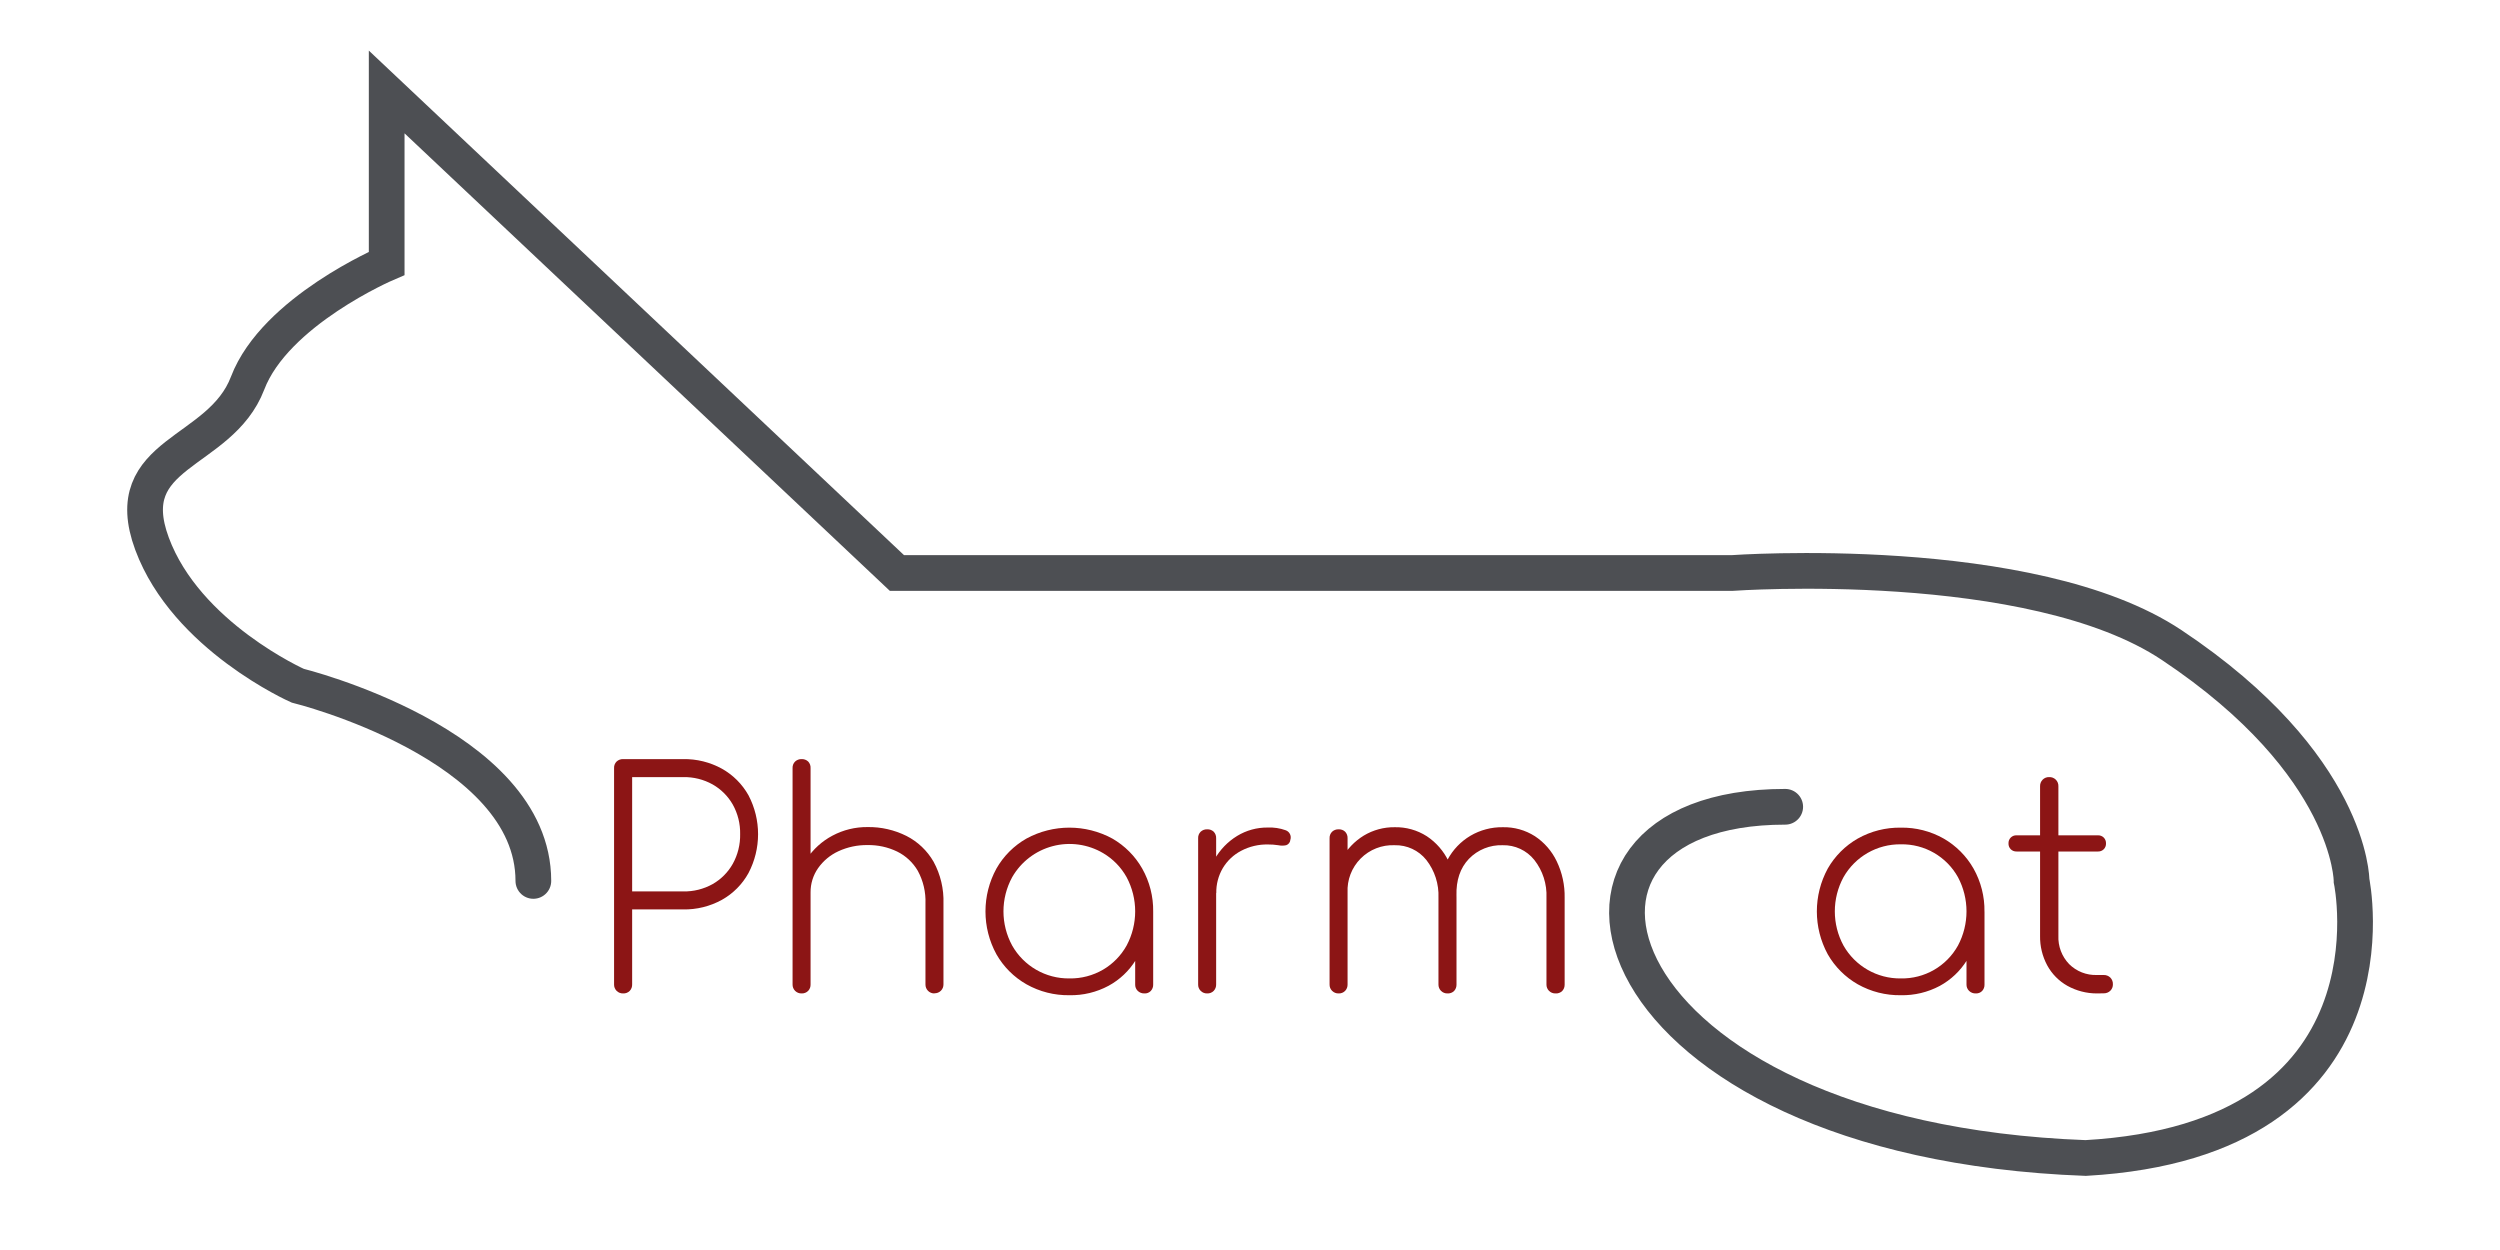
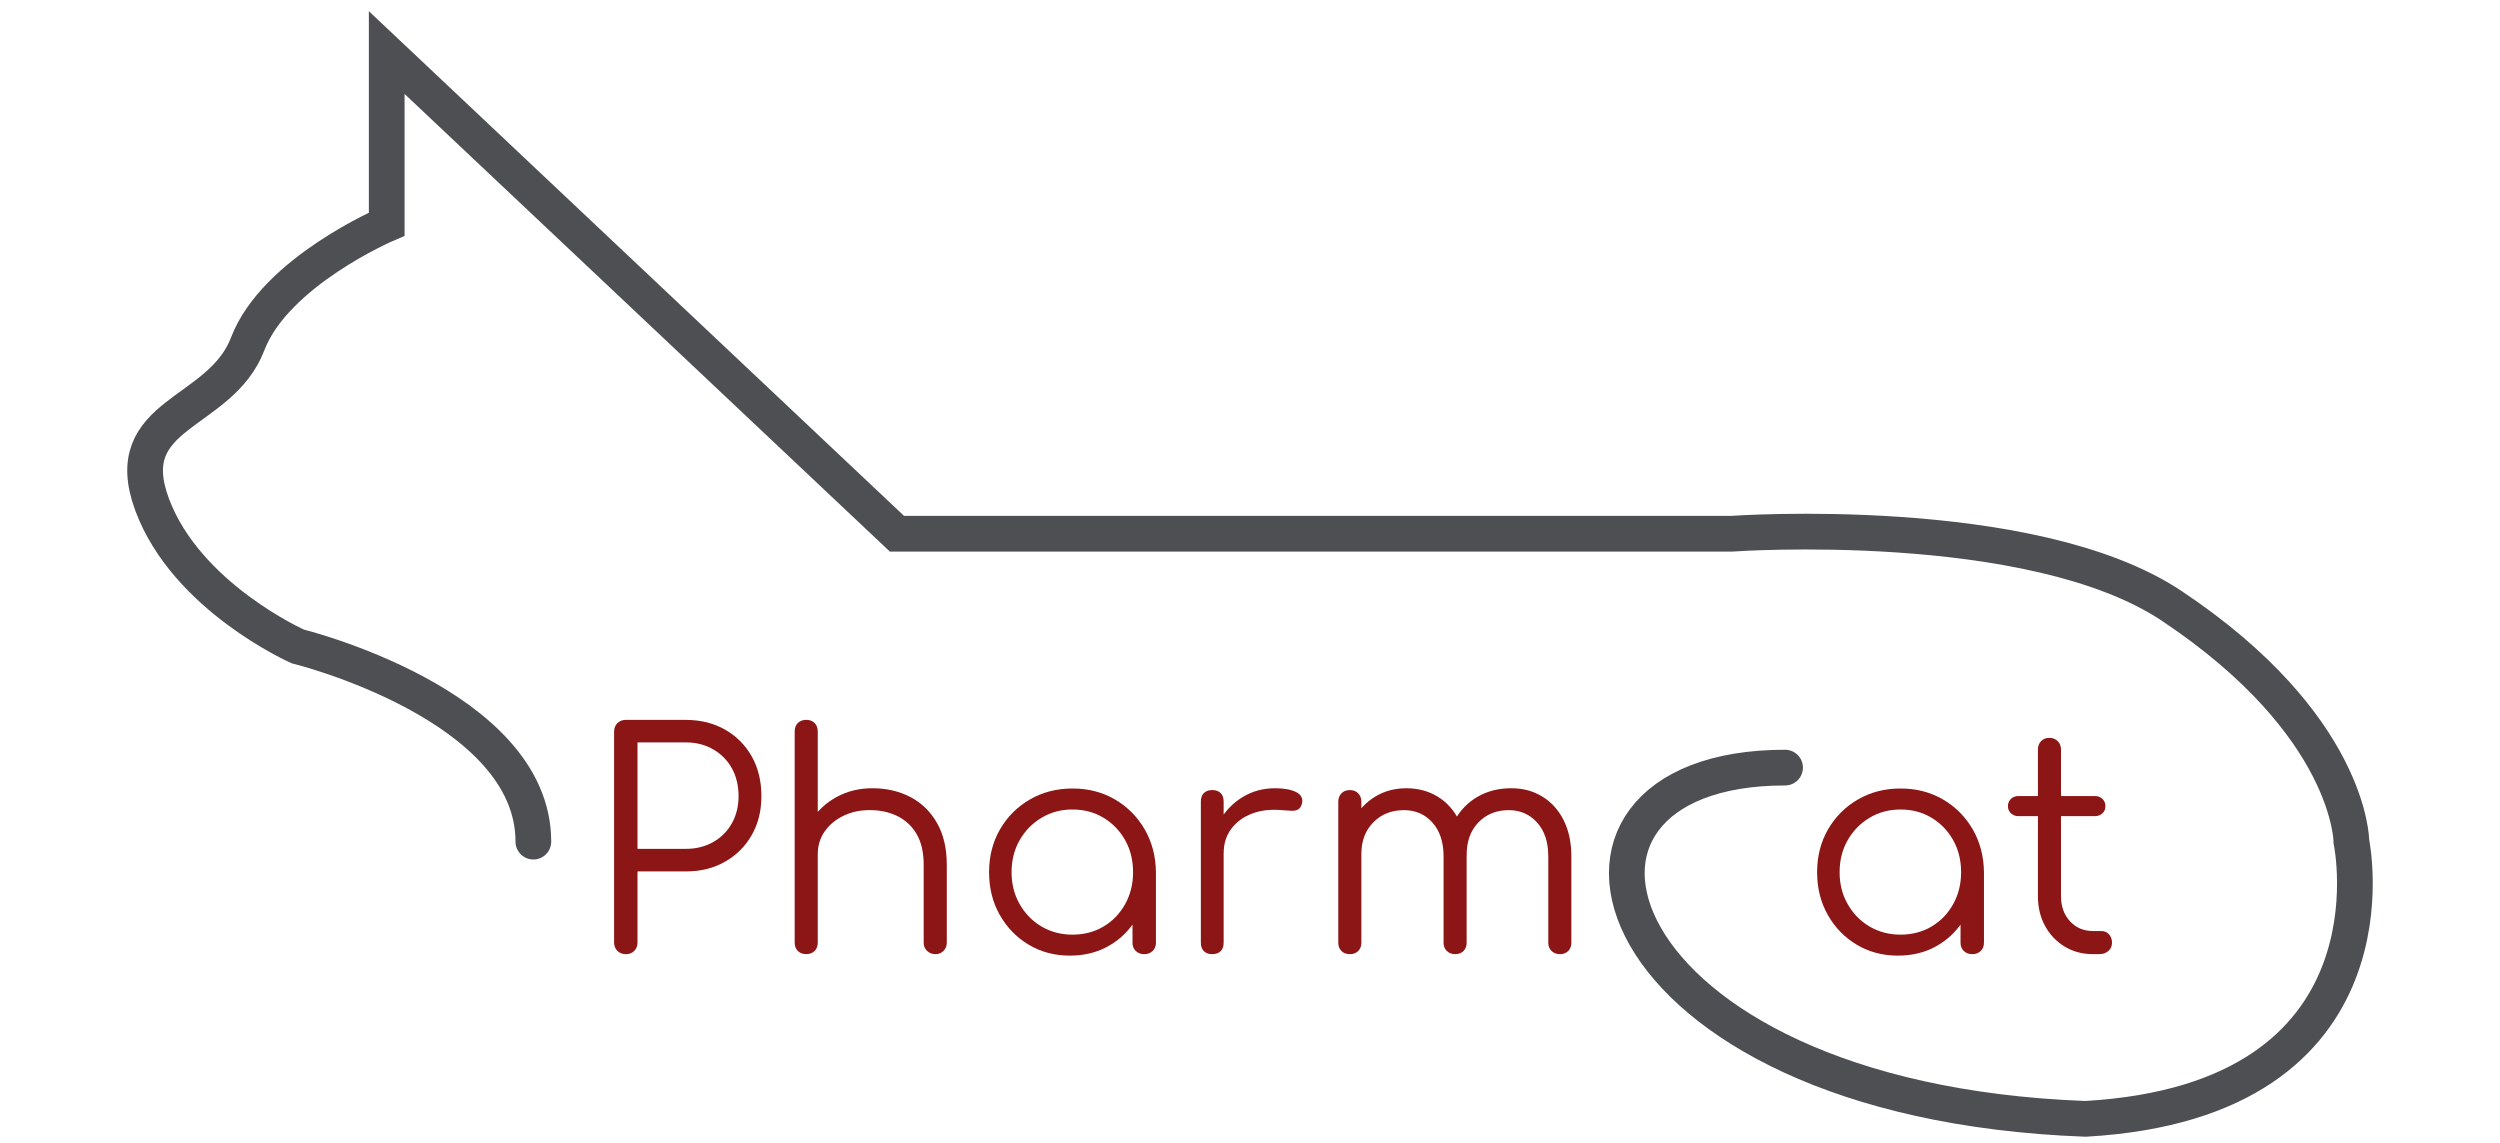
- <svg xmlns="http://www.w3.org/2000/svg" viewBox="0 0 700 350">
-   <path d="M149.34,246.66c0-38.41-66-54.67-66-54.67s-31.19-13.83-40.78-39.76,19.08-24.77,26.77-44.95,38.94-33.53,38.94-33.53v-48L251.14,160.44H485s83.83-6,123.08,20.18c50.36,33.55,50.36,66,50.36,66s15.24,72.51-74.45,77.62c-137.85-5.11-162.81-98.34-84.13-98.34" fill="none" stroke="#4d4f53" stroke-linecap="round" stroke-width="10" />
-   <g style="isolation:isolate">
-     <g style="isolation:isolate">
-       <path d="M532.23,278.66a23.82,23.82,0,0,1-12.06-3.06,22.57,22.57,0,0,1-8.4-8.4,25.12,25.12,0,0,1,0-24,22.57,22.57,0,0,1,8.4-8.4,23.82,23.82,0,0,1,12.06-3.06,23.55,23.55,0,0,1,12,3.06,22.61,22.61,0,0,1,8.36,8.4,23.82,23.82,0,0,1,3.06,12.06l-2.1,3.35a19,19,0,0,1-2.81,10.25,20.44,20.44,0,0,1-7.6,7.19A22.23,22.23,0,0,1,532.23,278.66Zm0-4.7a17.9,17.9,0,0,0,16-9.2,20.37,20.37,0,0,0,0-19.15,17.9,17.9,0,0,0-16-9.2,18.18,18.18,0,0,0-16.05,9.2,20.08,20.08,0,0,0,0,19.15,18.18,18.18,0,0,0,16.05,9.2Zm21,4.2a2.52,2.52,0,0,1-1.89-.72,2.41,2.41,0,0,1-.72-1.8V260.27l1.6-5h3.44v20.41a2.49,2.49,0,0,1-.67,1.8A2.29,2.29,0,0,1,553.23,278.16Z" fill="#8c1515" />
-       <path d="M564.65,238.42a2.22,2.22,0,0,1-1.64-.63,2.18,2.18,0,0,1-.63-1.63,2.16,2.16,0,0,1,2.27-2.27h22.77a2.2,2.2,0,0,1,1.63.63,2.22,2.22,0,0,1,.63,1.64,2.16,2.16,0,0,1-2.26,2.26Zm22.43,39.74a17,17,0,0,1-8.23-2.14,14.54,14.54,0,0,1-5.63-5.72,16.85,16.85,0,0,1-2-8.27V220.2a2.52,2.52,0,0,1,.72-1.89,2.41,2.41,0,0,1,1.8-.72,2.47,2.47,0,0,1,2.61,2.61V262a10.81,10.81,0,0,0,3,7.94,10.51,10.51,0,0,0,7.81,3.06H589a2.56,2.56,0,0,1,1.89.72,2.52,2.52,0,0,1,.72,1.89,2.41,2.41,0,0,1-.72,1.8,2.56,2.56,0,0,1-1.89.72Z" fill="#8c1515" />
-     </g>
-   </g>
-   <g style="isolation:isolate">
-     <g style="isolation:isolate">
-       <path d="M174.46,278.16a2.45,2.45,0,0,1-2.52-2.52V215.07a2.41,2.41,0,0,1,.71-1.84,2.54,2.54,0,0,1,1.81-.68h16.8a21.73,21.73,0,0,1,10.88,2.69,19.36,19.36,0,0,1,7.43,7.43,23.43,23.43,0,0,1,0,21.8,19.22,19.22,0,0,1-7.43,7.48,21.73,21.73,0,0,1-10.88,2.69H177v21a2.49,2.49,0,0,1-.67,1.8A2.42,2.42,0,0,1,174.46,278.16ZM177,249.6h14.28a16.27,16.27,0,0,0,8.27-2.06,15,15,0,0,0,5.63-5.67,16.53,16.53,0,0,0,2.06-8.32,16.29,16.29,0,0,0-2.06-8.27,15.06,15.06,0,0,0-5.63-5.63,16.27,16.27,0,0,0-8.27-2.06H177Z" fill="#8c1515" />
-       <path d="M224.44,258a2.45,2.45,0,0,1-2.52-2.52V215.07a2.41,2.41,0,0,1,.71-1.84,2.54,2.54,0,0,1,1.81-.68,2.51,2.51,0,0,1,1.85.68,2.46,2.46,0,0,1,.67,1.84v40.41a2.49,2.49,0,0,1-.67,1.8A2.42,2.42,0,0,1,224.44,258Zm0,20.16a2.45,2.45,0,0,1-2.52-2.52V234.73a2.45,2.45,0,0,1,.71-1.85,2.53,2.53,0,0,1,1.81-.67,2.32,2.32,0,0,1,2.52,2.52v40.91a2.49,2.49,0,0,1-.67,1.8A2.42,2.42,0,0,1,224.44,278.16Zm37.21,0a2.46,2.46,0,0,1-2.52-2.52V253a17.74,17.74,0,0,0-2.14-9.16,13.68,13.68,0,0,0-5.8-5.41,18.31,18.31,0,0,0-8.27-1.81,18.84,18.84,0,0,0-8.15,1.72,14.23,14.23,0,0,0-5.71,4.75,11.65,11.65,0,0,0-2.1,6.8h-4.2a18.67,18.67,0,0,1,3.11-9.36,19.69,19.69,0,0,1,7.22-6.55,20.4,20.4,0,0,1,9.83-2.4,23.52,23.52,0,0,1,10.88,2.48,18.35,18.35,0,0,1,7.6,7.22A22.9,22.9,0,0,1,264.17,253v22.6a2.45,2.45,0,0,1-2.52,2.52Z" fill="#8c1515" />
-       <path d="M299.45,278.66a23.75,23.75,0,0,1-12.05-3.06,22.43,22.43,0,0,1-8.4-8.4,25,25,0,0,1,0-24,22.43,22.43,0,0,1,8.4-8.4,25.18,25.18,0,0,1,24.06,0,22.54,22.54,0,0,1,8.36,8.4,23.82,23.82,0,0,1,3.07,12.06l-2.1,3.35A19,19,0,0,1,318,268.83a20.36,20.36,0,0,1-7.6,7.19A22.23,22.23,0,0,1,299.45,278.66Zm0-4.7a18.11,18.11,0,0,0,9.45-2.48,17.9,17.9,0,0,0,6.55-6.72,20.3,20.3,0,0,0,0-19.15,17.9,17.9,0,0,0-6.55-6.72,18.52,18.52,0,0,0-25.49,6.72,20,20,0,0,0,0,19.15,18.15,18.15,0,0,0,16,9.2Zm21,4.2a2.56,2.56,0,0,1-1.89-.72,2.4,2.4,0,0,1-.71-1.8V260.27l1.59-5h3.45v20.41a2.5,2.5,0,0,1-.68,1.8A2.28,2.28,0,0,1,320.45,278.16Z" fill="#8c1515" />
-       <path d="M338,278.16a2.43,2.43,0,0,1-1.81-.72,2.4,2.4,0,0,1-.71-1.8V234.73a2.41,2.41,0,0,1,.71-1.85,2.52,2.52,0,0,1,1.81-.67,2.48,2.48,0,0,1,1.84.67,2.51,2.51,0,0,1,.68,1.85v40.91a2.5,2.5,0,0,1-.68,1.8A2.4,2.4,0,0,1,338,278.16Zm-.84-28.06a22.65,22.65,0,0,1,2.94-9.53,18.15,18.15,0,0,1,6.3-6.51,16.11,16.11,0,0,1,8.56-2.35,13.08,13.08,0,0,1,5,.75,2.13,2.13,0,0,1,1.34,2.69,1.72,1.72,0,0,1-1.17,1.51,5.3,5.3,0,0,1-2.23,0,18.27,18.27,0,0,0-2.9-.21,15.44,15.44,0,0,0-7.47,1.77,13,13,0,0,0-5.13,4.83,13.31,13.31,0,0,0-1.84,7Z" fill="#8c1515" />
-       <path d="M374.8,278.16a2.45,2.45,0,0,1-1.81-.72,2.4,2.4,0,0,1-.71-1.8V234.73a2.41,2.41,0,0,1,.71-1.85,2.53,2.53,0,0,1,1.81-.67,2.46,2.46,0,0,1,1.84.67,2.51,2.51,0,0,1,.68,1.85v40.91a2.5,2.5,0,0,1-.68,1.8A2.38,2.38,0,0,1,374.8,278.16Zm30.49,0a2.45,2.45,0,0,1-2.52-2.52V251.36a16.09,16.09,0,0,0-3.4-10.58,11,11,0,0,0-8.87-4.12,12.66,12.66,0,0,0-13.18,13.27h-4.2a21.06,21.06,0,0,1,2.56-9.49,17.45,17.45,0,0,1,6.17-6.47,16.39,16.39,0,0,1,8.65-2.35,16.06,16.06,0,0,1,9,2.52,17.4,17.4,0,0,1,6.09,7,22.57,22.57,0,0,1,2.23,10.25v24.28a2.54,2.54,0,0,1-.67,1.8A2.42,2.42,0,0,1,405.29,278.16Zm30.24,0a2.45,2.45,0,0,1-2.52-2.52V251.36a16,16,0,0,0-3.4-10.58,11,11,0,0,0-8.87-4.12,12.53,12.53,0,0,0-9.45,3.82q-3.65,3.83-3.48,10.29h-5a22,22,0,0,1,2.52-10.08,17.21,17.21,0,0,1,6.38-6.67,17.39,17.39,0,0,1,9.07-2.4,16.06,16.06,0,0,1,9,2.52,17.4,17.4,0,0,1,6.09,7,22.57,22.57,0,0,1,2.23,10.25v24.28a2.54,2.54,0,0,1-.67,1.8A2.42,2.42,0,0,1,435.53,278.16Z" fill="#8c1515" />
+ <svg xmlns="http://www.w3.org/2000/svg" id="a" viewBox="0 0 700 320">
+   <g id="b">
+     <g id="c" transform="translate(-31, -657)">
+       <g id="d" transform="translate(31, 657)">
+         <path id="e" d="M149.34,235.66c0-38.4-65.99-54.67-65.99-54.67,0,0-31.19-13.83-40.78-39.76-9.59-25.93,19.08-24.77,26.78-44.94s38.93-33.53,38.93-33.53V14.72L251.14,149.44h233.8s83.83-5.97,123.08,20.17c50.37,33.55,50.37,66.04,50.37,66.04,0,0,15.24,72.51-74.45,77.63-137.85-5.11-162.81-98.35-84.12-98.35" fill="none" stroke="#4d4f53" stroke-linecap="round" stroke-width="10" />
+         <g id="f" isolation="isolate">
+           <g isolation="isolate">
+             <path d="M531.47,267.58c-4.31,0-8.18-1.02-11.59-3.07-3.42-2.04-6.12-4.83-8.11-8.36-1.99-3.53-2.98-7.5-2.98-11.93s1.02-8.48,3.07-12.01c2.04-3.53,4.83-6.31,8.36-8.36,3.53-2.04,7.5-3.07,11.93-3.07s8.38,1.02,11.89,3.07c3.5,2.04,6.27,4.83,8.32,8.36,2.04,3.53,3.09,7.53,3.15,12.01l-2.6,2.02c0,4.03-.94,7.66-2.81,10.88-1.88,3.22-4.42,5.77-7.64,7.64-3.22,1.88-6.88,2.81-10.96,2.81Zm.67-5.88c3.25,0,6.14-.76,8.69-2.27,2.55-1.51,4.56-3.6,6.05-6.26,1.48-2.66,2.23-5.64,2.23-8.95s-.74-6.36-2.23-8.99c-1.48-2.63-3.5-4.72-6.05-6.26-2.55-1.54-5.45-2.31-8.69-2.31s-6.08,.77-8.65,2.31c-2.58,1.54-4.62,3.63-6.13,6.26-1.51,2.63-2.27,5.63-2.27,8.99s.76,6.29,2.27,8.95c1.51,2.66,3.56,4.75,6.13,6.26,2.58,1.51,5.46,2.27,8.65,2.27Zm20.08,5.46c-.95,0-1.74-.29-2.35-.88-.62-.59-.92-1.36-.92-2.31v-14.36l1.6-6.64,4.96,1.26v19.74c0,.95-.31,1.72-.92,2.31-.62,.59-1.4,.88-2.35,.88Z" fill="#8c1515" />
+             <path d="M565.16,228.52c-.84,0-1.54-.27-2.1-.8-.56-.53-.84-1.19-.84-1.97,0-.84,.28-1.53,.84-2.06,.56-.53,1.26-.8,2.1-.8h21.42c.84,0,1.54,.27,2.1,.8,.56,.53,.84,1.22,.84,2.06,0,.79-.28,1.44-.84,1.97-.56,.53-1.26,.8-2.1,.8h-21.42Zm20.92,38.64c-2.97,0-5.62-.7-7.94-2.1-2.32-1.4-4.16-3.32-5.5-5.75-1.34-2.44-2.02-5.22-2.02-8.36v-41.08c0-.95,.29-1.74,.88-2.35s1.36-.92,2.31-.92,1.74,.31,2.35,.92c.62,.62,.92,1.4,.92,2.35v41.08c0,2.86,.84,5.19,2.52,7.01,1.68,1.82,3.84,2.73,6.47,2.73h2.27c.9,0,1.62,.31,2.18,.92,.56,.62,.84,1.4,.84,2.35s-.34,1.72-1.01,2.31c-.67,.59-1.51,.88-2.52,.88h-1.76Z" fill="#8c1515" />
+           </g>
+         </g>
+         <g id="g" isolation="isolate">
+           <g isolation="isolate">
+             <path d="M175.22,267.16c-.95,0-1.74-.31-2.35-.92-.62-.62-.92-1.4-.92-2.35v-59.05c0-.95,.31-1.74,.92-2.35,.62-.62,1.4-.92,2.35-.92h16.8c4.14,0,7.81,.91,11,2.73,3.19,1.82,5.68,4.33,7.48,7.52,1.79,3.19,2.69,6.89,2.69,11.09s-.9,7.71-2.69,10.88c-1.79,3.16-4.28,5.66-7.48,7.48-3.19,1.82-6.86,2.73-11,2.73h-13.52v19.91c0,.95-.31,1.74-.92,2.35-.62,.62-1.4,.92-2.35,.92Zm3.28-29.48h13.52c2.86,0,5.4-.63,7.64-1.89,2.24-1.26,3.99-3.01,5.25-5.25,1.26-2.24,1.89-4.79,1.89-7.64s-.63-5.57-1.89-7.81c-1.26-2.24-3.01-4-5.25-5.29-2.24-1.29-4.79-1.93-7.64-1.93h-13.52v29.82Z" fill="#8c1515" />
+             <path d="M225.78,248.42c-1.01,0-1.81-.31-2.39-.92-.59-.62-.88-1.4-.88-2.35v-40.32c0-1.01,.29-1.81,.88-2.39s1.39-.88,2.39-.88c.95,0,1.72,.29,2.31,.88s.88,1.39,.88,2.39v40.32c0,.95-.29,1.74-.88,2.35-.59,.62-1.36,.92-2.31,.92Zm0,18.73c-1.01,0-1.81-.29-2.39-.88s-.88-1.36-.88-2.31v-39.48c0-1.01,.29-1.81,.88-2.39,.59-.59,1.39-.88,2.39-.88,.95,0,1.72,.29,2.31,.88,.59,.59,.88,1.39,.88,2.39v39.48c0,.95-.29,1.72-.88,2.31s-1.36,.88-2.31,.88Zm36.12,0c-.95,0-1.74-.31-2.35-.92-.62-.62-.92-1.37-.92-2.27v-21.84c0-3.47-.66-6.33-1.97-8.57-1.32-2.24-3.11-3.92-5.38-5.04s-4.83-1.68-7.69-1.68-5.22,.53-7.43,1.6c-2.21,1.06-3.96,2.52-5.25,4.37-1.29,1.85-1.93,3.95-1.93,6.3h-4.62c.11-3.53,1.06-6.68,2.86-9.45,1.79-2.77,4.17-4.96,7.14-6.55,2.97-1.6,6.27-2.39,9.91-2.39,3.98,0,7.53,.83,10.67,2.48,3.14,1.65,5.61,4.07,7.43,7.27,1.82,3.19,2.73,7.08,2.73,11.68v21.84c0,.9-.31,1.65-.92,2.27-.62,.62-1.37,.92-2.27,.92Z" fill="#8c1515" />
+             <path d="M299.62,267.58c-4.31,0-8.18-1.02-11.59-3.07-3.42-2.04-6.12-4.83-8.11-8.36-1.99-3.53-2.98-7.5-2.98-11.93s1.02-8.48,3.07-12.01c2.04-3.53,4.83-6.31,8.36-8.36,3.53-2.04,7.5-3.07,11.93-3.07s8.39,1.02,11.89,3.07c3.5,2.04,6.27,4.83,8.32,8.36,2.04,3.53,3.09,7.53,3.15,12.01l-2.6,2.02c0,4.03-.94,7.66-2.81,10.88-1.88,3.22-4.42,5.77-7.64,7.64-3.22,1.88-6.88,2.81-10.96,2.81Zm.67-5.88c3.25,0,6.15-.76,8.69-2.27,2.55-1.51,4.56-3.6,6.05-6.26,1.48-2.66,2.23-5.64,2.23-8.95s-.74-6.36-2.23-8.99c-1.48-2.63-3.5-4.72-6.05-6.26-2.55-1.54-5.45-2.31-8.69-2.31s-6.08,.77-8.65,2.31c-2.58,1.54-4.62,3.63-6.13,6.26-1.51,2.63-2.27,5.63-2.27,8.99s.76,6.29,2.27,8.95c1.51,2.66,3.56,4.75,6.13,6.26,2.57,1.51,5.46,2.27,8.65,2.27Zm20.08,5.46c-.95,0-1.74-.29-2.35-.88-.62-.59-.92-1.36-.92-2.31v-14.36l1.6-6.64,4.96,1.26v19.74c0,.95-.31,1.72-.92,2.31-.62,.59-1.4,.88-2.35,.88Z" fill="#8c1515" />
+             <path d="M339.43,267.16c-1.01,0-1.79-.28-2.35-.84-.56-.56-.84-1.34-.84-2.35v-39.56c0-1.01,.28-1.79,.84-2.35,.56-.56,1.34-.84,2.35-.84s1.79,.28,2.35,.84c.56,.56,.84,1.34,.84,2.35v39.56c0,1.01-.28,1.79-.84,2.35-.56,.56-1.34,.84-2.35,.84Zm-.5-28.31c.17-3.47,1.08-6.58,2.73-9.32,1.65-2.74,3.81-4.9,6.47-6.47,2.66-1.57,5.61-2.35,8.86-2.35,2.57,0,4.56,.37,5.96,1.09,1.4,.73,1.93,1.79,1.6,3.19-.22,.84-.6,1.4-1.13,1.68-.53,.28-1.18,.39-1.93,.34-.76-.05-1.61-.11-2.56-.17-3.14-.28-5.92,.04-8.36,.97-2.44,.92-4.37,2.34-5.8,4.24-1.43,1.9-2.14,4.17-2.14,6.8h-3.7Z" fill="#8c1515" />
+             <path d="M377.99,267.16c-1.01,0-1.81-.29-2.39-.88s-.88-1.36-.88-2.31v-39.48c0-.95,.29-1.74,.88-2.35,.59-.62,1.39-.92,2.39-.92,.95,0,1.72,.31,2.31,.92,.59,.62,.88,1.4,.88,2.35v39.48c0,.95-.29,1.72-.88,2.31s-1.36,.88-2.31,.88Zm29.48,0c-.95,0-1.74-.29-2.35-.88-.62-.59-.92-1.36-.92-2.31v-24.19c0-3.98-1.04-7.13-3.11-9.45-2.07-2.32-4.73-3.49-7.98-3.49-3.47,0-6.33,1.13-8.57,3.4-2.24,2.27-3.36,5.22-3.36,8.86h-4.62c.11-3.58,.91-6.76,2.39-9.53,1.48-2.77,3.51-4.94,6.09-6.51,2.58-1.57,5.49-2.35,8.74-2.35s6.23,.79,8.78,2.35c2.55,1.57,4.54,3.78,5.96,6.64,1.43,2.86,2.14,6.22,2.14,10.08v24.19c0,.95-.29,1.72-.88,2.31s-1.36,.88-2.31,.88Zm29.32,0c-.95,0-1.74-.29-2.35-.88-.62-.59-.92-1.36-.92-2.31v-24.19c0-3.98-1.04-7.13-3.11-9.45-2.07-2.32-4.73-3.49-7.98-3.49-3.47,0-6.31,1.16-8.53,3.49-2.21,2.32-3.29,5.42-3.23,9.28h-5.8c.05-3.75,.87-7.06,2.44-9.91,1.57-2.86,3.72-5.07,6.47-6.64,2.74-1.57,5.85-2.35,9.32-2.35s6.23,.79,8.78,2.35c2.55,1.57,4.54,3.78,5.96,6.64,1.43,2.86,2.14,6.22,2.14,10.08v24.19c0,.95-.29,1.72-.88,2.31-.59,.59-1.36,.88-2.31,.88Z" fill="#8c1515" />
+           </g>
+         </g>
+       </g>
    </g>
  </g>
</svg>
